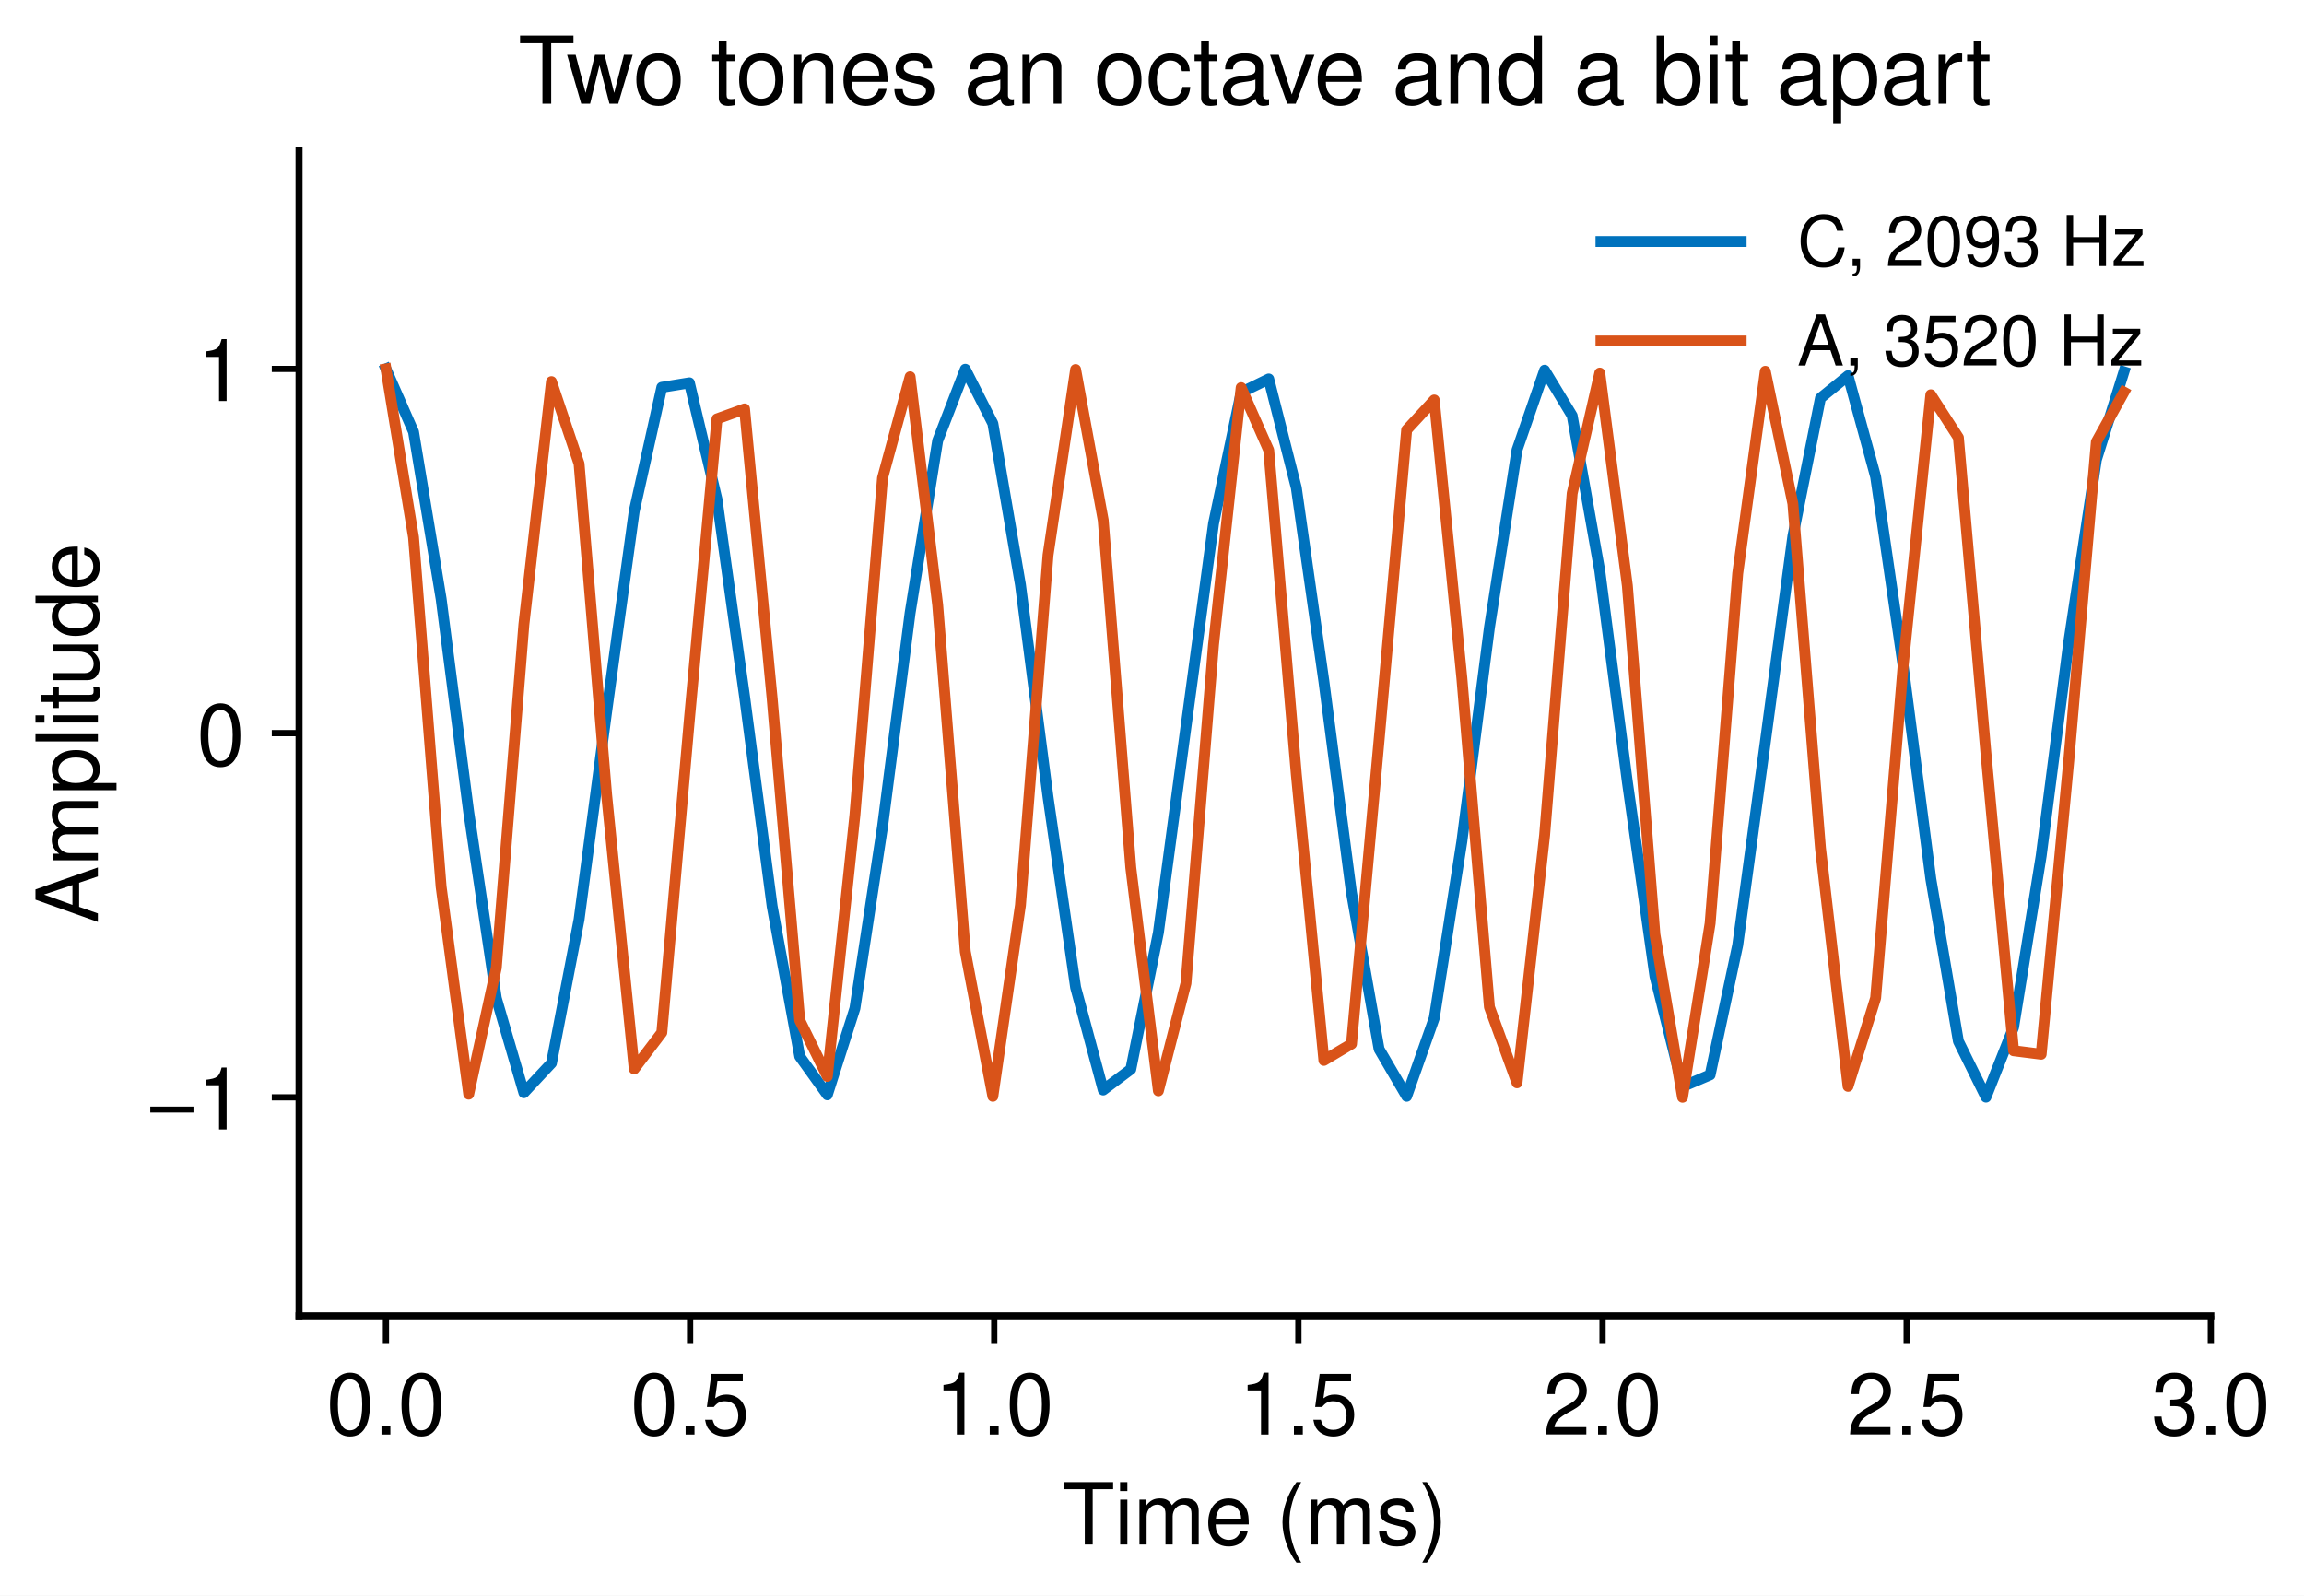
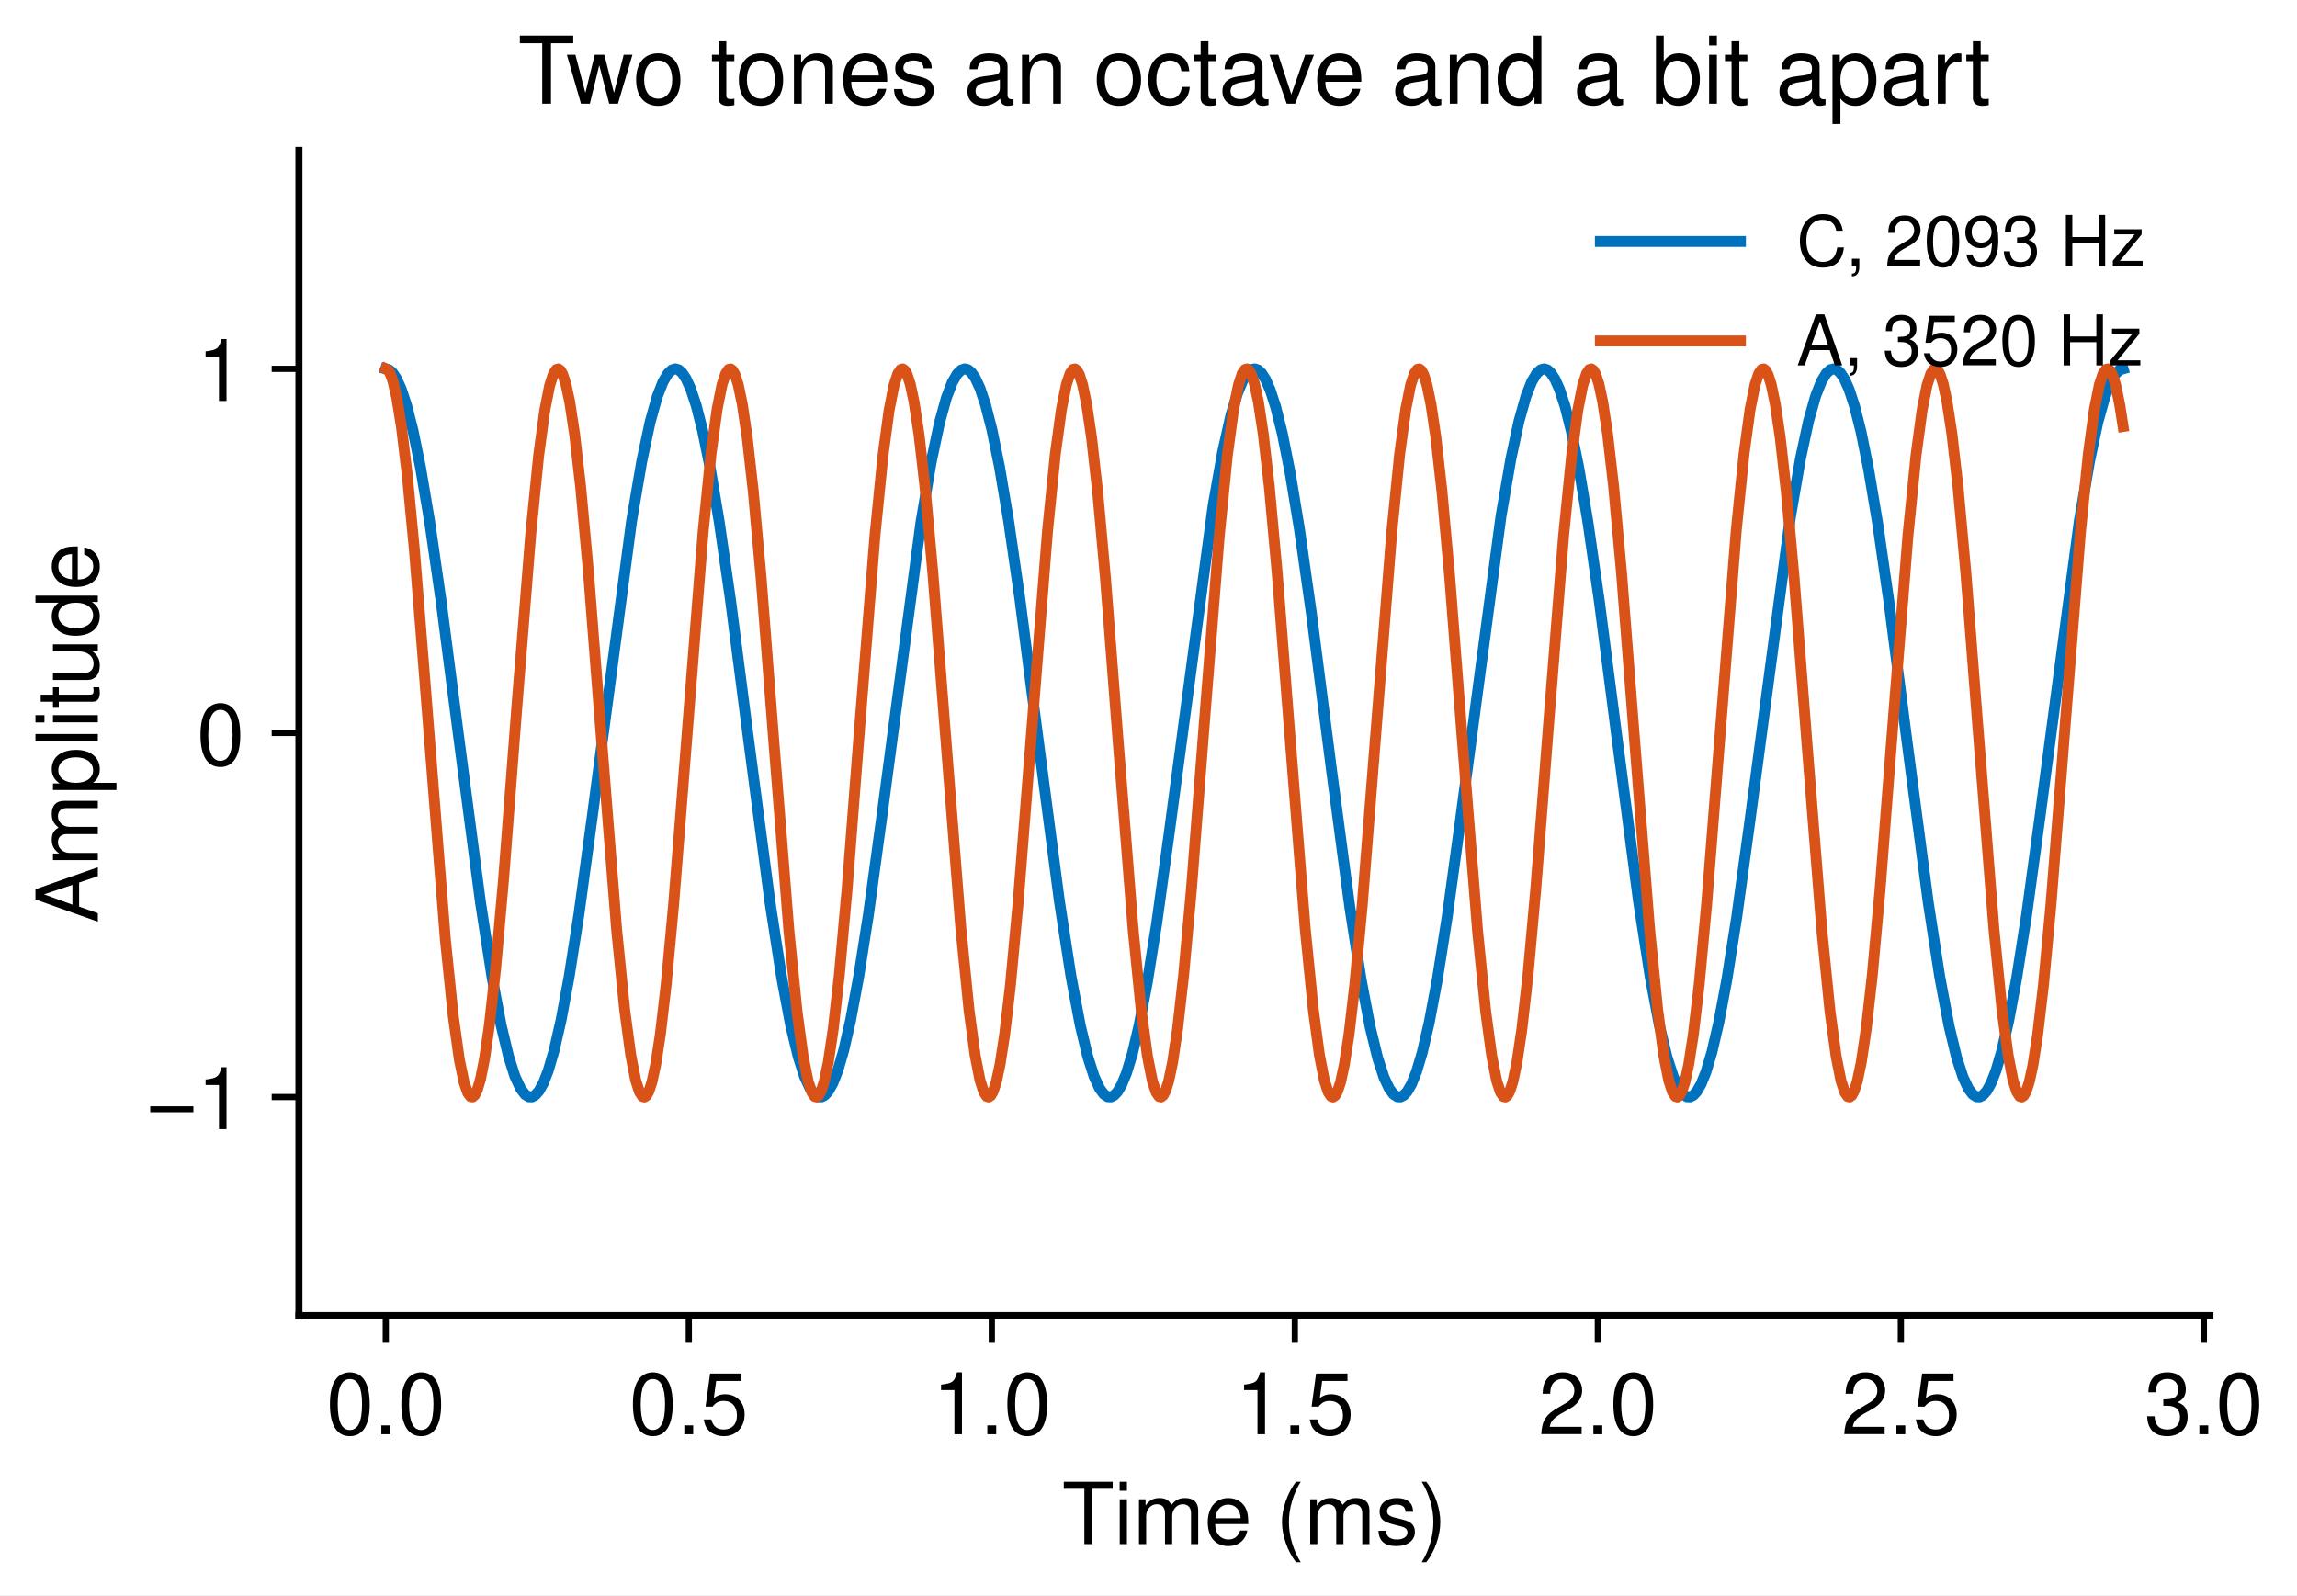
- <svg xmlns="http://www.w3.org/2000/svg" xmlns:xlink="http://www.w3.org/1999/xlink" width="295.89pt" height="204.942pt" viewBox="0 0 295.89 204.942" version="1.1">
+ <svg xmlns="http://www.w3.org/2000/svg" xmlns:xlink="http://www.w3.org/1999/xlink" width="295.108pt" height="204.942pt" viewBox="0 0 295.108 204.942" version="1.1">
  <defs>
    <style type="text/css">*{stroke-linejoin: round; stroke-linecap: butt}</style>
  </defs>
  <g id="figure_1">
    <g id="patch_1">
-       <path d="M 0 204.942  L 295.89 204.942  L 295.89 0  L 0 0  z " style="fill: #ffffff" />
+       <path d="M 0 204.942  L 295.108 204.942  L 295.108 0  L 0 0  z " style="fill: #ffffff" />
    </g>
    <g id="axes_1">
      <g id="patch_2">
        <path d="M 38.405 169.008  L 283.925 169.008  L 283.925 19.32  L 38.405 19.32  z " style="fill: #ffffff" />
      </g>
      <g id="matplotlib.axis_1">
        <g id="xtick_1">
          <g id="line2d_1">
            <defs>
-               <path id="m9d73a484d5" d="M 0 0  L 0 3.5  " style="stroke: #000000; stroke-width: 0.8" />
+               <path id="m99aa320a4a" d="M 0 0  L 0 3.5  " style="stroke: #000000; stroke-width: 0.8" />
            </defs>
            <g>
-               <use xlink:href="#m9d73a484d5" x="49.565" y="169.008" style="stroke: #000000; stroke-width: 0.8" />
+               <use xlink:href="#m99aa320a4a" x="49.565" y="169.008" style="stroke: #000000; stroke-width: 0.8" />
            </g>
          </g>
          <g id="text_1">
            <text style="font-size: 11px; font-family: 'Helvetica', 'Arial', 'DejaVu Sans', sans-serif; text-anchor: middle" x="49.565" y="184.258" transform="rotate(-0 49.56453 184.258)">0.0</text>
          </g>
        </g>
        <g id="xtick_2">
          <g id="line2d_2">
            <g>
-               <use xlink:href="#m9d73a484d5" x="88.625" y="169.008" style="stroke: #000000; stroke-width: 0.8" />
+               <use xlink:href="#m99aa320a4a" x="88.494" y="169.008" style="stroke: #000000; stroke-width: 0.8" />
            </g>
          </g>
          <g id="text_2">
-             <text style="font-size: 11px; font-family: 'Helvetica', 'Arial', 'DejaVu Sans', sans-serif; text-anchor: middle" x="88.625" y="184.258" transform="rotate(-0 88.62453 184.258)">0.5</text>
+             <text style="font-size: 11px; font-family: 'Helvetica', 'Arial', 'DejaVu Sans', sans-serif; text-anchor: middle" x="88.494" y="184.258" transform="rotate(-0 88.49433 184.258)">0.5</text>
          </g>
        </g>
        <g id="xtick_3">
          <g id="line2d_3">
            <g>
-               <use xlink:href="#m9d73a484d5" x="127.685" y="169.008" style="stroke: #000000; stroke-width: 0.8" />
+               <use xlink:href="#m99aa320a4a" x="127.424" y="169.008" style="stroke: #000000; stroke-width: 0.8" />
            </g>
          </g>
          <g id="text_3">
-             <text style="font-size: 11px; font-family: 'Helvetica', 'Arial', 'DejaVu Sans', sans-serif; text-anchor: middle" x="127.685" y="184.258" transform="rotate(-0 127.6845 184.258)">1.0</text>
+             <text style="font-size: 11px; font-family: 'Helvetica', 'Arial', 'DejaVu Sans', sans-serif; text-anchor: middle" x="127.424" y="184.258" transform="rotate(-0 127.4241 184.258)">1.0</text>
          </g>
        </g>
        <g id="xtick_4">
          <g id="line2d_4">
            <g>
-               <use xlink:href="#m9d73a484d5" x="166.745" y="169.008" style="stroke: #000000; stroke-width: 0.8" />
+               <use xlink:href="#m99aa320a4a" x="166.354" y="169.008" style="stroke: #000000; stroke-width: 0.8" />
            </g>
          </g>
          <g id="text_4">
-             <text style="font-size: 11px; font-family: 'Helvetica', 'Arial', 'DejaVu Sans', sans-serif; text-anchor: middle" x="166.745" y="184.258" transform="rotate(-0 166.7445 184.258)">1.5</text>
+             <text style="font-size: 11px; font-family: 'Helvetica', 'Arial', 'DejaVu Sans', sans-serif; text-anchor: middle" x="166.354" y="184.258" transform="rotate(-0 166.3539 184.258)">1.5</text>
          </g>
        </g>
        <g id="xtick_5">
          <g id="line2d_5">
            <g>
-               <use xlink:href="#m9d73a484d5" x="205.805" y="169.008" style="stroke: #000000; stroke-width: 0.8" />
+               <use xlink:href="#m99aa320a4a" x="205.284" y="169.008" style="stroke: #000000; stroke-width: 0.8" />
            </g>
          </g>
          <g id="text_5">
-             <text style="font-size: 11px; font-family: 'Helvetica', 'Arial', 'DejaVu Sans', sans-serif; text-anchor: middle" x="205.805" y="184.258" transform="rotate(-0 205.8045 184.258)">2.0</text>
+             <text style="font-size: 11px; font-family: 'Helvetica', 'Arial', 'DejaVu Sans', sans-serif; text-anchor: middle" x="205.284" y="184.258" transform="rotate(-0 205.2837 184.258)">2.0</text>
          </g>
        </g>
        <g id="xtick_6">
          <g id="line2d_6">
            <g>
-               <use xlink:href="#m9d73a484d5" x="244.865" y="169.008" style="stroke: #000000; stroke-width: 0.8" />
+               <use xlink:href="#m99aa320a4a" x="244.214" y="169.008" style="stroke: #000000; stroke-width: 0.8" />
            </g>
          </g>
          <g id="text_6">
-             <text style="font-size: 11px; font-family: 'Helvetica', 'Arial', 'DejaVu Sans', sans-serif; text-anchor: middle" x="244.865" y="184.258" transform="rotate(-0 244.8645 184.258)">2.5</text>
+             <text style="font-size: 11px; font-family: 'Helvetica', 'Arial', 'DejaVu Sans', sans-serif; text-anchor: middle" x="244.214" y="184.258" transform="rotate(-0 244.2135 184.258)">2.5</text>
          </g>
        </g>
        <g id="xtick_7">
          <g id="line2d_7">
            <g>
-               <use xlink:href="#m9d73a484d5" x="283.925" y="169.008" style="stroke: #000000; stroke-width: 0.8" />
+               <use xlink:href="#m99aa320a4a" x="283.143" y="169.008" style="stroke: #000000; stroke-width: 0.8" />
            </g>
          </g>
          <g id="text_7">
-             <text style="font-size: 11px; font-family: 'Helvetica', 'Arial', 'DejaVu Sans', sans-serif; text-anchor: middle" x="283.925" y="184.258" transform="rotate(-0 283.9245 184.258)">3.0</text>
+             <text style="font-size: 11px; font-family: 'Helvetica', 'Arial', 'DejaVu Sans', sans-serif; text-anchor: middle" x="283.143" y="184.258" transform="rotate(-0 283.1433 184.258)">3.0</text>
          </g>
        </g>
        <g id="text_8">
          <text style="font-size: 11px; font-family: 'Helvetica', 'Arial', 'DejaVu Sans', sans-serif; text-anchor: middle" x="161.165" y="198.377" transform="rotate(-0 161.1645 198.3771)">Time (ms)</text>
        </g>
      </g>
      <g id="matplotlib.axis_2">
        <g id="ytick_1">
          <g id="line2d_8">
            <defs>
-               <path id="m191a01acd4" d="M 0 0  L -3.5 0  " style="stroke: #000000; stroke-width: 0.8" />
+               <path id="me49a0752c4" d="M 0 0  L -3.5 0  " style="stroke: #000000; stroke-width: 0.8" />
            </defs>
            <g>
-               <use xlink:href="#m191a01acd4" x="38.405" y="140.941" style="stroke: #000000; stroke-width: 0.8" />
+               <use xlink:href="#me49a0752c4" x="38.405" y="140.941" style="stroke: #000000; stroke-width: 0.8" />
            </g>
          </g>
          <g id="text_9">
            <text style="font-size: 11px; font-family: 'Helvetica', 'Arial', 'DejaVu Sans', sans-serif; text-anchor: end" x="31.405" y="145.066" transform="rotate(-0 31.40453 145.0665)">−1</text>
          </g>
        </g>
        <g id="ytick_2">
          <g id="line2d_9">
            <g>
-               <use xlink:href="#m191a01acd4" x="38.405" y="94.164" style="stroke: #000000; stroke-width: 0.8" />
+               <use xlink:href="#me49a0752c4" x="38.405" y="94.164" style="stroke: #000000; stroke-width: 0.8" />
            </g>
          </g>
          <g id="text_10">
            <text style="font-size: 11px; font-family: 'Helvetica', 'Arial', 'DejaVu Sans', sans-serif; text-anchor: end" x="31.405" y="98.289" transform="rotate(-0 31.40453 98.289)">0</text>
          </g>
        </g>
        <g id="ytick_3">
          <g id="line2d_10">
            <g>
-               <use xlink:href="#m191a01acd4" x="38.405" y="47.386" style="stroke: #000000; stroke-width: 0.8" />
+               <use xlink:href="#me49a0752c4" x="38.405" y="47.386" style="stroke: #000000; stroke-width: 0.8" />
            </g>
          </g>
          <g id="text_11">
            <text style="font-size: 11px; font-family: 'Helvetica', 'Arial', 'DejaVu Sans', sans-serif; text-anchor: end" x="31.405" y="51.511" transform="rotate(-0 31.40453 51.5115)">1</text>
          </g>
        </g>
        <g id="text_12">
          <text style="font-size: 11px; font-family: 'Helvetica', 'Arial', 'DejaVu Sans', sans-serif; text-anchor: middle" x="12.57" y="94.164" transform="rotate(-90 12.57 94.164)">Amplitude</text>
        </g>
      </g>
      <g id="line2d_11">
-         <path d="M 49.565 47.386  L 53.107 55.462  L 56.65 76.901  L 60.193 104.3  L 63.736 128.199  L 67.279 140.347  L 70.822 136.549  L 74.365 118.116  L 77.907 91.413  L 81.45 65.66  L 84.993 49.749  L 88.536 49.173  L 92.079 64.132  L 95.622 89.46  L 99.165 116.413  L 102.707 135.683  L 106.25 140.618  L 109.793 129.513  L 113.336 106.203  L 116.879 78.736  L 120.422 56.596  L 123.965 47.428  L 127.507 54.396  L 131.05 75.095  L 134.593 102.379  L 138.136 126.826  L 141.679 139.995  L 145.222 137.34  L 148.765 119.778  L 152.307 93.371  L 155.85 67.238  L 159.393 50.402  L 162.936 48.676  L 166.479 62.656  L 170.022 87.515  L 173.565 114.67  L 177.107 134.744  L 180.65 140.807  L 184.193 130.765  L 187.736 108.086  L 191.279 80.599  L 194.822 57.796  L 198.365 47.551  L 201.907 53.399  L 205.45 73.323  L 208.993 100.443  L 212.536 125.395  L 216.079 139.563  L 219.622 138.056  L 223.165 121.394  L 226.707 95.33  L 230.25 68.863  L 233.793 51.132  L 237.336 48.259  L 240.879 61.236  L 244.422 85.582  L 247.965 112.891  L 251.507 133.734  L 255.05 140.915  L 258.593 131.953  L 262.136 109.943  L 265.679 82.486  L 269.222 59.06  L 272.765 47.755  " clip-path="url(#p1a92739598)" style="fill: none; stroke: #0072bd; stroke-width: 1.4; stroke-linecap: square" />
+         <path d="M 49.565 47.386  L 49.974 47.498  L 50.42 47.874  L 50.941 48.645  L 51.536 49.957  L 52.243 52.094  L 53.062 55.313  L 54.029 60.069  L 55.183 66.913  L 56.634 76.953  L 58.903 94.47  L 61.731 115.937  L 63.219 125.55  L 64.373 131.671  L 65.34 135.718  L 66.158 138.282  L 66.865 139.82  L 67.461 140.611  L 67.944 140.909  L 68.354 140.918  L 68.763 140.703  L 69.247 140.162  L 69.805 139.158  L 70.437 137.537  L 71.181 134.999  L 72.074 131.107  L 73.116 125.514  L 74.381 117.44  L 76.055 105.193  L 81.153 66.873  L 82.455 59.242  L 83.534 54.18  L 84.427 50.986  L 85.171 49.071  L 85.803 48.002  L 86.324 47.516  L 86.771 47.387  L 87.18 47.502  L 87.626 47.881  L 88.147 48.657  L 88.743 49.973  L 89.45 52.115  L 90.268 55.341  L 91.235 60.102  L 92.389 66.953  L 93.84 76.998  L 96.109 94.519  L 98.937 115.98  L 100.425 125.587  L 101.579 131.7  L 102.546 135.741  L 103.365 138.298  L 104.072 139.831  L 104.667 140.617  L 105.151 140.911  L 105.56 140.916  L 105.969 140.698  L 106.453 140.153  L 107.011 139.145  L 107.643 137.519  L 108.388 134.975  L 109.28 131.077  L 110.322 125.478  L 111.587 117.397  L 113.262 105.145  L 118.322 67.073  L 119.624 59.405  L 120.703 54.307  L 121.596 51.081  L 122.34 49.137  L 122.972 48.042  L 123.493 47.535  L 123.94 47.387  L 124.349 47.485  L 124.795 47.846  L 125.316 48.601  L 125.912 49.893  L 126.619 52.008  L 127.437 55.205  L 128.404 59.935  L 129.558 66.754  L 131.009 76.771  L 133.241 93.98  L 136.106 115.763  L 137.594 125.405  L 138.785 131.729  L 139.752 135.763  L 140.571 138.314  L 141.278 139.841  L 141.836 140.588  L 142.32 140.901  L 142.729 140.923  L 143.138 140.722  L 143.585 140.249  L 144.105 139.366  L 144.738 137.825  L 145.482 135.376  L 146.338 131.759  L 147.38 126.306  L 148.607 118.619  L 150.207 107.087  L 155.863 64.922  L 157.09 58.031  L 158.132 53.389  L 158.988 50.512  L 159.695 48.82  L 160.29 47.896  L 160.811 47.47  L 161.22 47.389  L 161.63 47.531  L 162.076 47.94  L 162.597 48.749  L 163.192 50.103  L 163.899 52.288  L 164.755 55.727  L 165.759 60.781  L 166.95 67.999  L 168.476 78.743  L 171.08 99.018  L 173.424 116.585  L 174.875 125.876  L 176.028 131.933  L 176.996 135.919  L 177.814 138.427  L 178.484 139.852  L 179.042 140.594  L 179.526 140.903  L 179.935 140.922  L 180.344 140.717  L 180.791 140.241  L 181.349 139.277  L 181.981 137.7  L 182.726 135.212  L 183.618 131.376  L 184.66 125.84  L 185.925 117.821  L 187.562 105.906  L 192.846 66.28  L 194.111 58.95  L 195.152 54.104  L 196.045 50.93  L 196.789 49.032  L 197.422 47.978  L 197.943 47.505  L 198.389 47.387  L 198.799 47.512  L 199.245 47.903  L 199.766 48.691  L 200.361 50.022  L 201.068 52.18  L 201.887 55.423  L 202.854 60.203  L 204.007 67.073  L 205.459 77.135  L 207.728 94.666  L 210.519 115.85  L 212.007 125.478  L 213.197 131.788  L 214.165 135.808  L 214.983 138.347  L 215.69 139.862  L 216.248 140.6  L 216.732 140.905  L 217.141 140.921  L 217.551 140.713  L 217.997 140.232  L 218.555 139.264  L 219.188 137.683  L 219.932 135.189  L 220.825 131.346  L 221.866 125.804  L 223.131 117.779  L 224.806 105.573  L 230.015 66.477  L 231.317 58.918  L 232.359 54.078  L 233.252 50.911  L 233.996 49.019  L 234.628 47.97  L 235.149 47.502  L 235.596 47.387  L 236.005 47.516  L 236.451 47.91  L 236.972 48.702  L 237.567 50.038  L 238.274 52.201  L 239.093 55.45  L 240.06 60.237  L 241.214 67.113  L 242.665 77.181  L 244.971 95.009  L 247.725 115.893  L 249.213 125.514  L 250.404 131.817  L 251.371 135.83  L 252.19 138.363  L 252.896 139.873  L 253.455 140.606  L 253.938 140.907  L 254.347 140.919  L 254.757 140.708  L 255.24 140.171  L 255.799 139.171  L 256.431 137.556  L 257.175 135.023  L 258.068 131.137  L 259.11 125.55  L 260.375 117.482  L 262.049 105.241  L 267.146 66.913  L 268.449 59.275  L 269.528 54.205  L 270.421 51.005  L 271.165 49.084  L 271.797 48.01  L 272.318 47.519  L 272.765 47.386  L 272.765 47.386  " clip-path="url(#p4d4de142a8)" style="fill: none; stroke: #0072bd; stroke-width: 1.4; stroke-linecap: square" />
      </g>
      <g id="line2d_12">
-         <path d="M 49.565 47.386  L 53.107 69.009  L 56.65 113.888  L 60.193 140.531  L 63.736 124.309  L 67.279 80.217  L 70.822 49.019  L 74.365 59.558  L 77.907 102.09  L 81.45 137.294  L 84.993 132.625  L 88.536 92.398  L 92.079 53.804  L 95.622 52.523  L 99.165 89.739  L 102.707 131.046  L 106.25 138.256  L 109.793 104.703  L 113.336 61.407  L 116.879 48.395  L 120.422 77.696  L 123.965 122.222  L 127.507 140.808  L 131.05 116.272  L 134.593 71.297  L 138.136 47.462  L 141.679 66.804  L 145.222 111.44  L 148.765 140.104  L 152.307 126.297  L 155.85 82.783  L 159.393 49.791  L 162.936 57.822  L 166.479 99.451  L 170.022 136.193  L 173.565 134.079  L 177.107 95.064  L 180.65 55.217  L 184.193 51.377  L 187.736 87.093  L 191.279 129.347  L 194.822 139.074  L 198.365 107.282  L 201.907 63.362  L 205.45 47.919  L 208.993 75.229  L 212.536 120.045  L 216.079 140.933  L 219.622 118.584  L 223.165 73.658  L 226.707 47.69  L 230.25 64.687  L 233.793 108.936  L 237.336 139.528  L 240.879 128.181  L 244.422 85.386  L 247.965 50.706  L 251.507 56.203  L 255.05 96.795  L 258.593 134.955  L 262.136 135.403  L 265.679 97.726  L 269.222 56.756  L 272.765 50.369  " clip-path="url(#p1a92739598)" style="fill: none; stroke: #d95319; stroke-width: 1.4; stroke-linecap: square" />
+         <path d="M 49.565 47.386  L 49.825 47.514  L 50.123 47.973  L 50.495 49.01  L 50.978 51.109  L 51.574 54.8  L 52.318 60.978  L 53.248 70.739  L 54.587 87.451  L 57.229 120.822  L 58.234 130.564  L 59.015 136.139  L 59.61 139.015  L 60.094 140.412  L 60.466 140.894  L 60.726 140.922  L 60.987 140.693  L 61.322 140.026  L 61.731 138.648  L 62.252 136.03  L 62.884 131.627  L 63.666 124.542  L 64.707 112.848  L 66.456 90.153  L 68.205 68.428  L 69.209 58.473  L 69.991 52.692  L 70.623 49.493  L 71.107 48.013  L 71.479 47.466  L 71.739 47.392  L 72 47.575  L 72.298 48.096  L 72.707 49.348  L 73.19 51.606  L 73.823 55.761  L 74.604 62.582  L 75.609 73.573  L 77.134 93.112  L 79.218 119.381  L 80.26 129.775  L 81.041 135.578  L 81.673 138.798  L 82.157 140.295  L 82.529 140.855  L 82.79 140.937  L 83.05 140.764  L 83.348 140.254  L 83.757 139.016  L 84.241 136.773  L 84.836 132.917  L 85.58 126.558  L 86.547 116.186  L 87.961 98.302  L 90.343 68.223  L 91.347 58.315  L 92.128 52.579  L 92.761 49.421  L 93.245 47.974  L 93.617 47.452  L 93.877 47.397  L 94.138 47.598  L 94.435 48.139  L 94.844 49.419  L 95.365 51.918  L 95.998 56.188  L 96.779 63.132  L 97.784 74.24  L 99.384 94.84  L 101.356 119.588  L 102.397 129.933  L 103.179 135.692  L 103.811 138.871  L 104.295 140.335  L 104.667 140.869  L 104.927 140.934  L 105.188 140.742  L 105.485 140.211  L 105.895 138.945  L 106.416 136.463  L 107.048 132.213  L 107.829 125.289  L 108.834 114.201  L 110.434 93.612  L 112.406 68.845  L 113.448 58.475  L 114.229 52.694  L 114.861 49.494  L 115.345 48.014  L 115.717 47.466  L 115.978 47.392  L 116.238 47.575  L 116.536 48.095  L 116.945 49.347  L 117.429 51.605  L 118.061 55.759  L 118.842 62.579  L 119.847 73.57  L 121.372 93.108  L 123.456 119.378  L 124.498 129.773  L 125.279 135.577  L 125.912 138.797  L 126.395 140.294  L 126.767 140.855  L 127.028 140.937  L 127.288 140.764  L 127.586 140.254  L 127.995 139.016  L 128.479 136.775  L 129.074 132.919  L 129.818 126.561  L 130.786 116.189  L 132.2 98.305  L 134.581 68.226  L 135.585 58.317  L 136.367 52.581  L 136.999 49.422  L 137.483 47.974  L 137.855 47.452  L 138.115 47.397  L 138.376 47.597  L 138.673 48.138  L 139.083 49.418  L 139.604 51.917  L 140.236 56.186  L 141.017 63.129  L 142.022 74.237  L 143.622 94.837  L 145.594 119.585  L 146.636 129.931  L 147.417 135.69  L 148.049 138.87  L 148.533 140.334  L 148.905 140.869  L 149.166 140.934  L 149.426 140.742  L 149.724 140.212  L 150.133 138.946  L 150.654 136.464  L 151.286 132.214  L 152.068 125.292  L 153.072 114.204  L 154.672 93.615  L 156.644 68.847  L 157.686 58.477  L 158.467 52.695  L 159.1 49.495  L 159.583 48.014  L 159.955 47.466  L 160.216 47.392  L 160.476 47.574  L 160.774 48.095  L 161.183 49.346  L 161.667 51.603  L 162.299 55.757  L 163.081 62.577  L 164.085 73.567  L 165.611 93.105  L 167.694 119.376  L 168.736 129.771  L 169.517 135.575  L 170.15 138.796  L 170.634 140.293  L 171.006 140.855  L 171.266 140.938  L 171.526 140.765  L 171.824 140.255  L 172.233 139.017  L 172.717 136.776  L 173.312 132.921  L 174.056 126.563  L 175.024 116.192  L 176.438 98.308  L 178.819 68.228  L 179.823 58.319  L 180.605 52.582  L 181.237 49.423  L 181.721 47.975  L 182.093 47.452  L 182.353 47.397  L 182.614 47.597  L 182.912 48.138  L 183.321 49.417  L 183.842 51.916  L 184.474 56.184  L 185.256 63.127  L 186.26 74.234  L 187.86 94.834  L 189.832 119.582  L 190.874 129.929  L 191.655 135.689  L 192.288 138.869  L 192.771 140.334  L 193.143 140.869  L 193.404 140.934  L 193.664 140.743  L 193.962 140.212  L 194.371 138.947  L 194.892 136.465  L 195.524 132.216  L 196.306 125.294  L 197.31 114.207  L 198.91 93.618  L 200.882 68.85  L 201.924 58.479  L 202.705 52.697  L 203.338 49.496  L 203.821 48.015  L 204.194 47.466  L 204.454 47.392  L 204.714 47.574  L 205.012 48.094  L 205.421 49.345  L 205.905 51.602  L 206.537 55.755  L 207.319 62.575  L 208.323 73.564  L 209.849 93.102  L 211.932 119.373  L 212.974 129.768  L 213.755 135.574  L 214.388 138.795  L 214.872 140.293  L 215.244 140.854  L 215.504 140.938  L 215.765 140.765  L 216.062 140.255  L 216.472 139.018  L 216.955 136.777  L 217.551 132.923  L 218.295 126.565  L 219.262 116.195  L 220.676 98.311  L 223.057 68.231  L 224.062 58.321  L 224.843 52.584  L 225.475 49.423  L 225.959 47.975  L 226.331 47.452  L 226.592 47.397  L 226.852 47.597  L 227.15 48.137  L 227.559 49.416  L 228.08 51.914  L 228.712 56.182  L 229.494 63.125  L 230.498 74.231  L 232.098 94.831  L 234.07 119.58  L 235.112 129.927  L 235.893 135.687  L 236.526 138.868  L 237.009 140.333  L 237.381 140.869  L 237.642 140.934  L 237.902 140.743  L 238.2 140.213  L 238.609 138.948  L 239.13 136.467  L 239.763 132.218  L 240.544 125.296  L 241.549 114.209  L 243.148 93.622  L 245.12 68.853  L 246.162 58.481  L 246.943 52.698  L 247.576 49.497  L 248.06 48.015  L 248.432 47.466  L 248.692 47.392  L 248.953 47.574  L 249.25 48.094  L 249.659 49.344  L 250.143 51.601  L 250.776 55.753  L 251.557 62.573  L 252.562 73.561  L 254.087 93.099  L 256.171 119.371  L 257.212 129.766  L 257.994 135.572  L 258.626 138.794  L 259.11 140.292  L 259.482 140.854  L 259.742 140.938  L 260.003 140.765  L 260.3 140.256  L 260.71 139.019  L 261.193 136.779  L 261.789 132.924  L 262.533 126.567  L 263.5 116.197  L 264.914 98.314  L 267.295 68.234  L 268.3 58.323  L 269.081 52.585  L 269.714 49.424  L 270.197 47.976  L 270.569 47.453  L 270.83 47.397  L 271.09 47.596  L 271.388 48.137  L 271.797 49.415  L 272.318 51.913  L 272.765 54.792  L 272.765 54.792  " clip-path="url(#p4d4de142a8)" style="fill: none; stroke: #d95319; stroke-width: 1.4; stroke-linecap: square" />
      </g>
      <g id="patch_3">
        <path d="M 38.405 169.008  L 38.405 19.32  " style="fill: none; stroke: #000000; stroke-width: 0.9; stroke-linejoin: miter; stroke-linecap: square" />
      </g>
      <g id="patch_4">
        <path d="M 38.405 169.008  L 283.925 169.008  " style="fill: none; stroke: #000000; stroke-width: 0.9; stroke-linejoin: miter; stroke-linecap: square" />
      </g>
      <g id="text_13">
        <text style="font-size: 12px; font-family: 'Helvetica', 'Arial', 'DejaVu Sans', sans-serif; text-anchor: middle" x="161.165" y="13.32" transform="rotate(-0 161.1645 13.32)">Two tones an octave and a bit apart</text>
      </g>
      <g id="legend_1">
        <g id="line2d_13">
          <path d="M 205.605 31.02  L 214.605 31.02  L 223.605 31.02  " style="fill: none; stroke: #0072bd; stroke-width: 1.4; stroke-linecap: square" />
        </g>
        <g id="text_14">
          <text style="font-size: 9px; font-family: 'Helvetica', 'Arial', 'DejaVu Sans', sans-serif; text-anchor: start" x="230.805" y="34.17" transform="rotate(-0 230.8048 34.17)">C, 2093 Hz</text>
        </g>
        <g id="line2d_14">
          <path d="M 205.605 43.799  L 214.605 43.799  L 223.605 43.799  " style="fill: none; stroke: #d95319; stroke-width: 1.4; stroke-linecap: square" />
        </g>
        <g id="text_15">
          <text style="font-size: 9px; font-family: 'Helvetica', 'Arial', 'DejaVu Sans', sans-serif; text-anchor: start" x="230.805" y="46.949" transform="rotate(-0 230.8048 46.9493)">A, 3520 Hz</text>
        </g>
      </g>
    </g>
  </g>
  <defs>
-     <clipPath id="p1a92739598">
+     <clipPath id="p4d4de142a8">
      <rect x="38.405" y="19.32" width="245.52" height="149.688" />
    </clipPath>
  </defs>
</svg>
